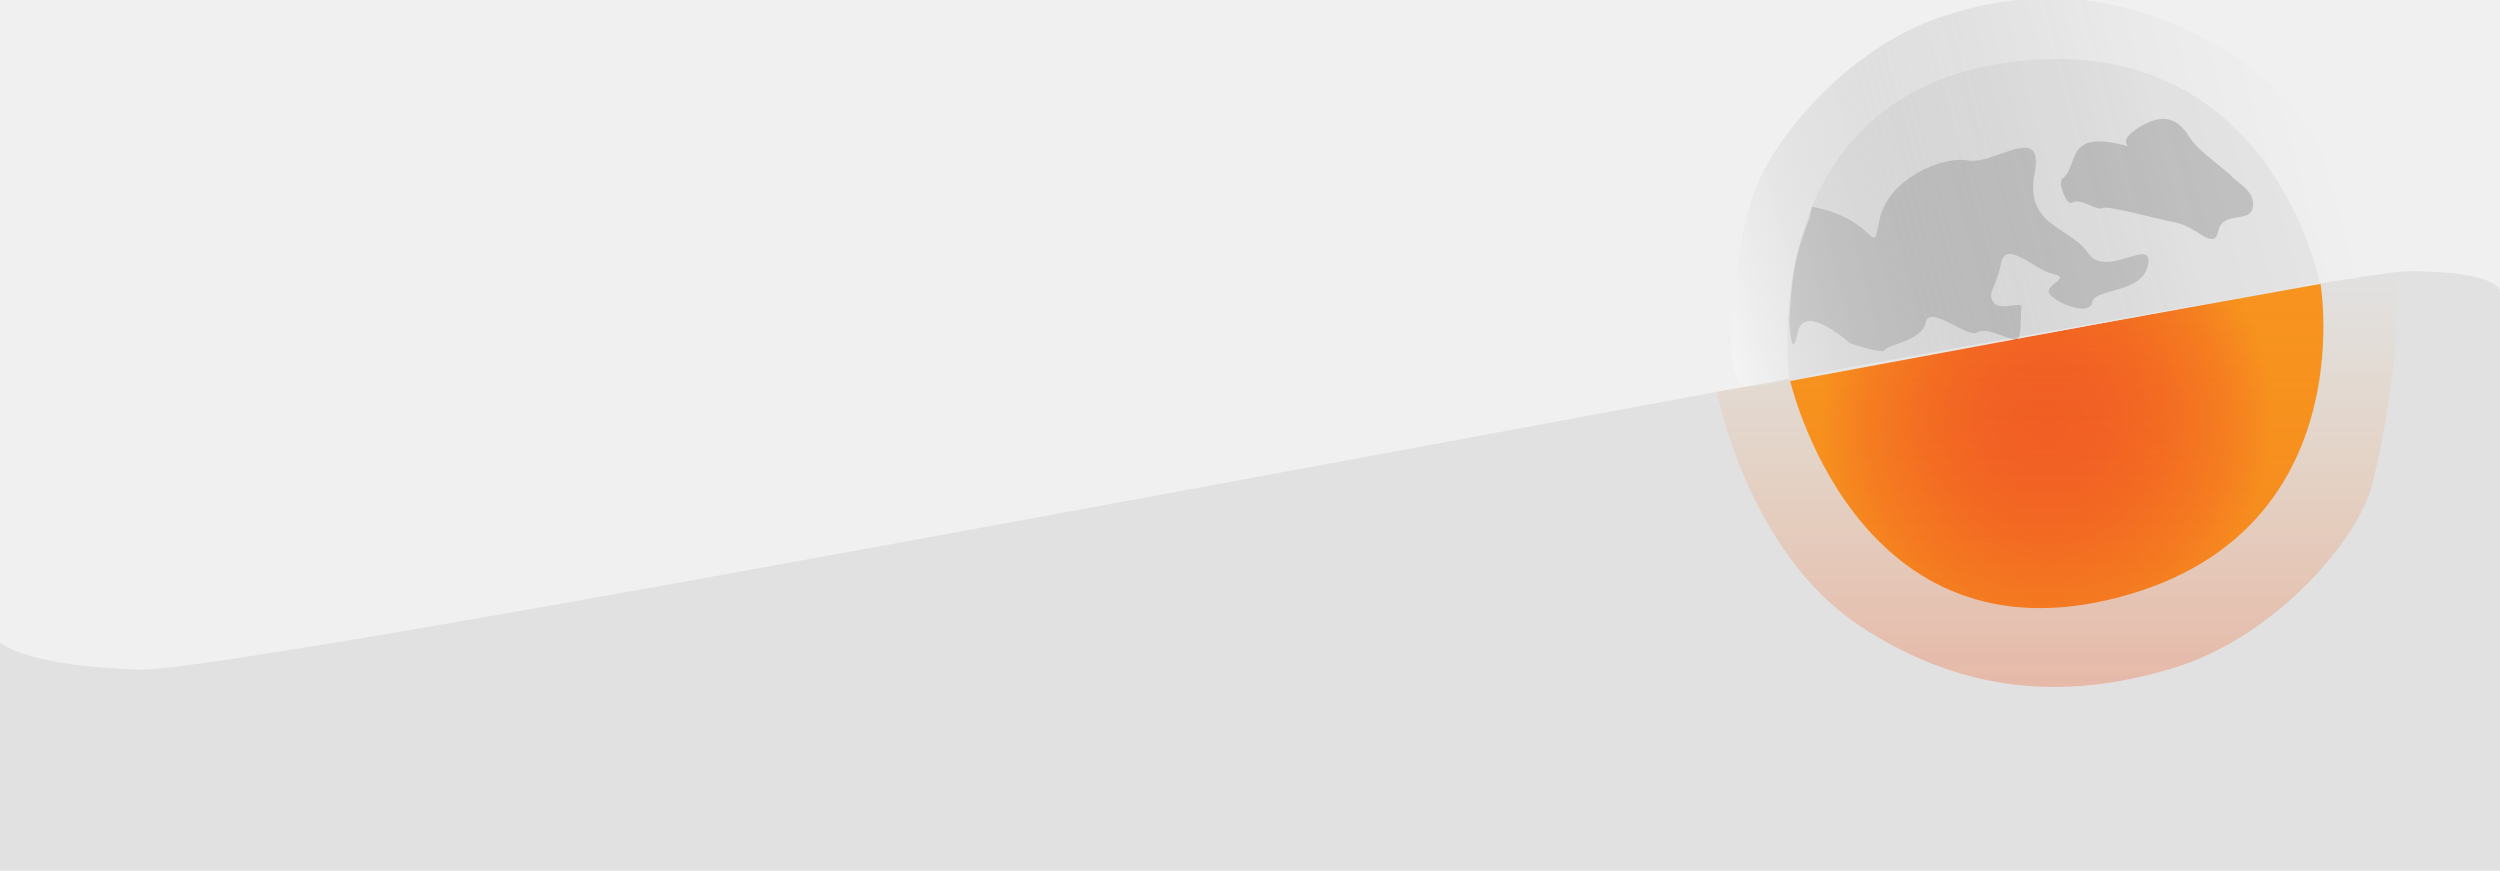
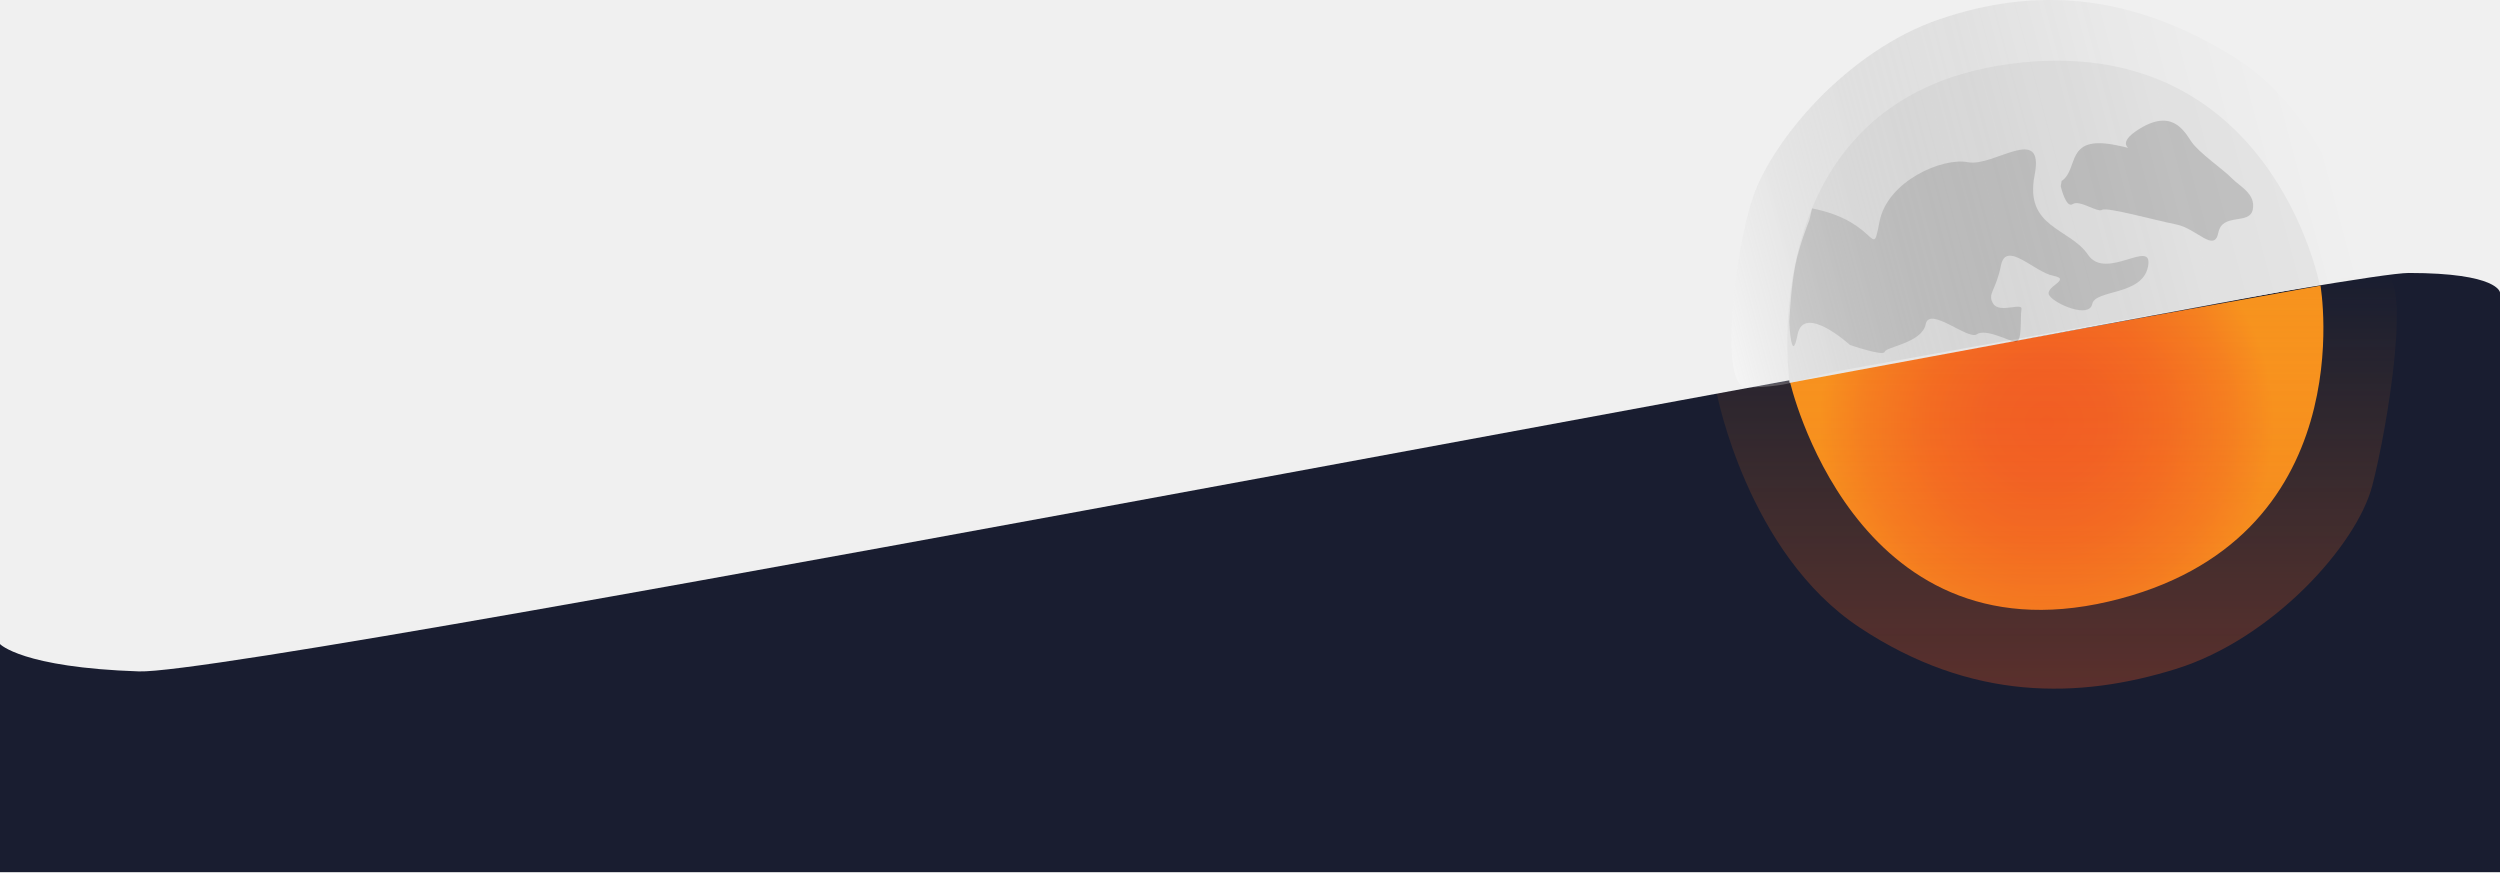
- <svg xmlns="http://www.w3.org/2000/svg" viewBox="0.17 448.545 1920 668.455">
+ <svg xmlns="http://www.w3.org/2000/svg" viewBox="0.17 447.204 1920 669.796">
  <defs>
    <radialGradient id="radial-gradient" cx="1571.2" cy="309.08" r="174.53" gradientTransform="matrix(0.98, 0.2, 0.2, -0.98, -29.57, 760.55)" gradientUnits="userSpaceOnUse">
      <stop offset="0" stop-color="#f15a24" />
      <stop offset="0.26" stop-color="#f15e24" />
      <stop offset="0.53" stop-color="#f36a22" />
      <stop offset="0.8" stop-color="#f57e20" />
      <stop offset="1" stop-color="#f7931e" />
    </radialGradient>
    <linearGradient id="linear-gradient" x1="1580.26" y1="975.22" x2="1580.26" y2="657.98" gradientUnits="userSpaceOnUse">
      <stop offset="0" stop-color="#f15a24" stop-opacity="0.3" />
      <stop offset="1" stop-color="#f7931e" stop-opacity="0" />
    </linearGradient>
    <linearGradient id="linear-gradient-2" x1="1873.17" y1="732.7" x2="1400.27" y2="859.41" gradientTransform="translate(3184.19 1385.24) rotate(180)" gradientUnits="userSpaceOnUse">
      <stop offset="0" stop-color="#fff" stop-opacity="0.3" />
      <stop offset="0.05" stop-color="#e8e8e8" stop-opacity="0.27" />
      <stop offset="0.3" stop-color="#838383" stop-opacity="0.15" />
      <stop offset="0.55" stop-color="#3a3a3a" stop-opacity="0.07" />
      <stop offset="0.78" stop-color="#0f0f0f" stop-opacity="0.02" />
      <stop offset="1" stop-opacity="0" />
    </linearGradient>
    <style>.cls-1{fill:#fff;}.cls-2{fill:url(#radial-gradient);}.cls-3{fill:url(#linear-gradient);}.cls-4{fill:#e6e6e6;}.cls-5{opacity:0.14;}.cls-5,.cls-6{isolation:isolate;}.cls-6{fill:#1a1a1a;opacity:0.17;}.cls-7{fill:url(#linear-gradient-2);}</style>
  </defs>
-   <path class="cls-1" d="M.17,941.84s16.72,18,106.73,21,1674.17-306,1743.18-306,70.09,15,70.09,15V1117H.17Z" style="fill: rgb(225, 225, 225); stroke-width: 0px; stroke-opacity: 0;" />
+   <path class="cls-1" d="M.17,941.84s16.72,18,106.73,21,1674.17-306,1743.18-306,70.09,15,70.09,15V1117H.17Z" style="stroke-width: 0px; stroke-opacity: 0; fill: rgb(25, 29, 48);" />
  <path class="cls-2" d="M1374.72,739.84l407.59-73.25s33.94,196.67-162.61,242.58S1374.72,739.84,1374.72,739.84Z" />
  <path class="cls-3" d="M 1374.72 739.84 L 1318.72 749.49 C 1318.72 749.49 1342.17 871.928 1428.17 929 C 1514.17 986.072 1597.17 984 1671.17 961 C 1745.17 938 1810.098 866.144 1822.098 820.144 C 1834.098 774.144 1853.08 656.144 1830.17 658 C 1809.924 659.64 1797.89 660.44 1791 662.52 C 1776.198 666.931 1761.153 670.481 1745.94 673.15 L 1374.72 739.84 Z" />
  <path class="cls-4" d="M1374.55,741.23l407.1-75.49s-37.69-196-237.78-169.45S1374.55,741.23,1374.55,741.23Z" />
  <path class="cls-5" d="M1391.82,607.24c51.8,10.19,45.65,41.49,51.8,10.19s48.36-49.5,68-45.64,59.05-30.28,51.12,10.05,27.19,40.5,41,61,50.55-13.5,46.12,9.07-40.64,17.49-42.86,28.77-28.28.25-32.87-6.46,17.71-12.32,3-15.21-36.37-27.53-40.23-7.91S1526,673,1531.08,680.59s22.75-1.65,21.59,4.24,1,26.08-4.9,24.92-22.63-10.36-29.44-5.78-36.43-22.05-39.24-7.72-30.74,17.4-31.47,21.13-26.69-5.25-26.69-5.25-35.45-32.24-40.23-7.91-6.38-9.51-6.38-9.51,1.2-26.36,4.48-43,11-35.55,11-35.55Z" />
  <path class="cls-6" d="M1583.47,586.22c13.62-9.14,2.16-35.35,41.21-27.67s-10,6.7,16.44-11,36.16-.43,41.9,8.24,25.23,22,31.14,28.24,18.57,11.8,16.16,24.07-23.35,2.13-26.44,17.83-16.68-3.28-32.38-6.36-53.39-13.56-56.91-11.19-17.29-8-22.57-4.44-9.22-13.74-9.22-13.74Z" />
  <path class="cls-7" d="M 1766.94 668.35 L 1819.24 659.35 C 1819.24 659.35 1797.33 542.15 1717 491.72 C 1636.67 441.29 1562.262 437.298 1490.09 461.84 C 1417.918 486.382 1360.562 556.16 1346.29 599.11 C 1332.018 642.06 1320.22 745.11 1341.62 744.78 C 1360.62 744.52 1371.76 742.51 1378.19 740.57 C 1392.012 736.446 1406.062 733.13 1420.27 730.64 L 1766.94 668.35 Z" />
</svg>
